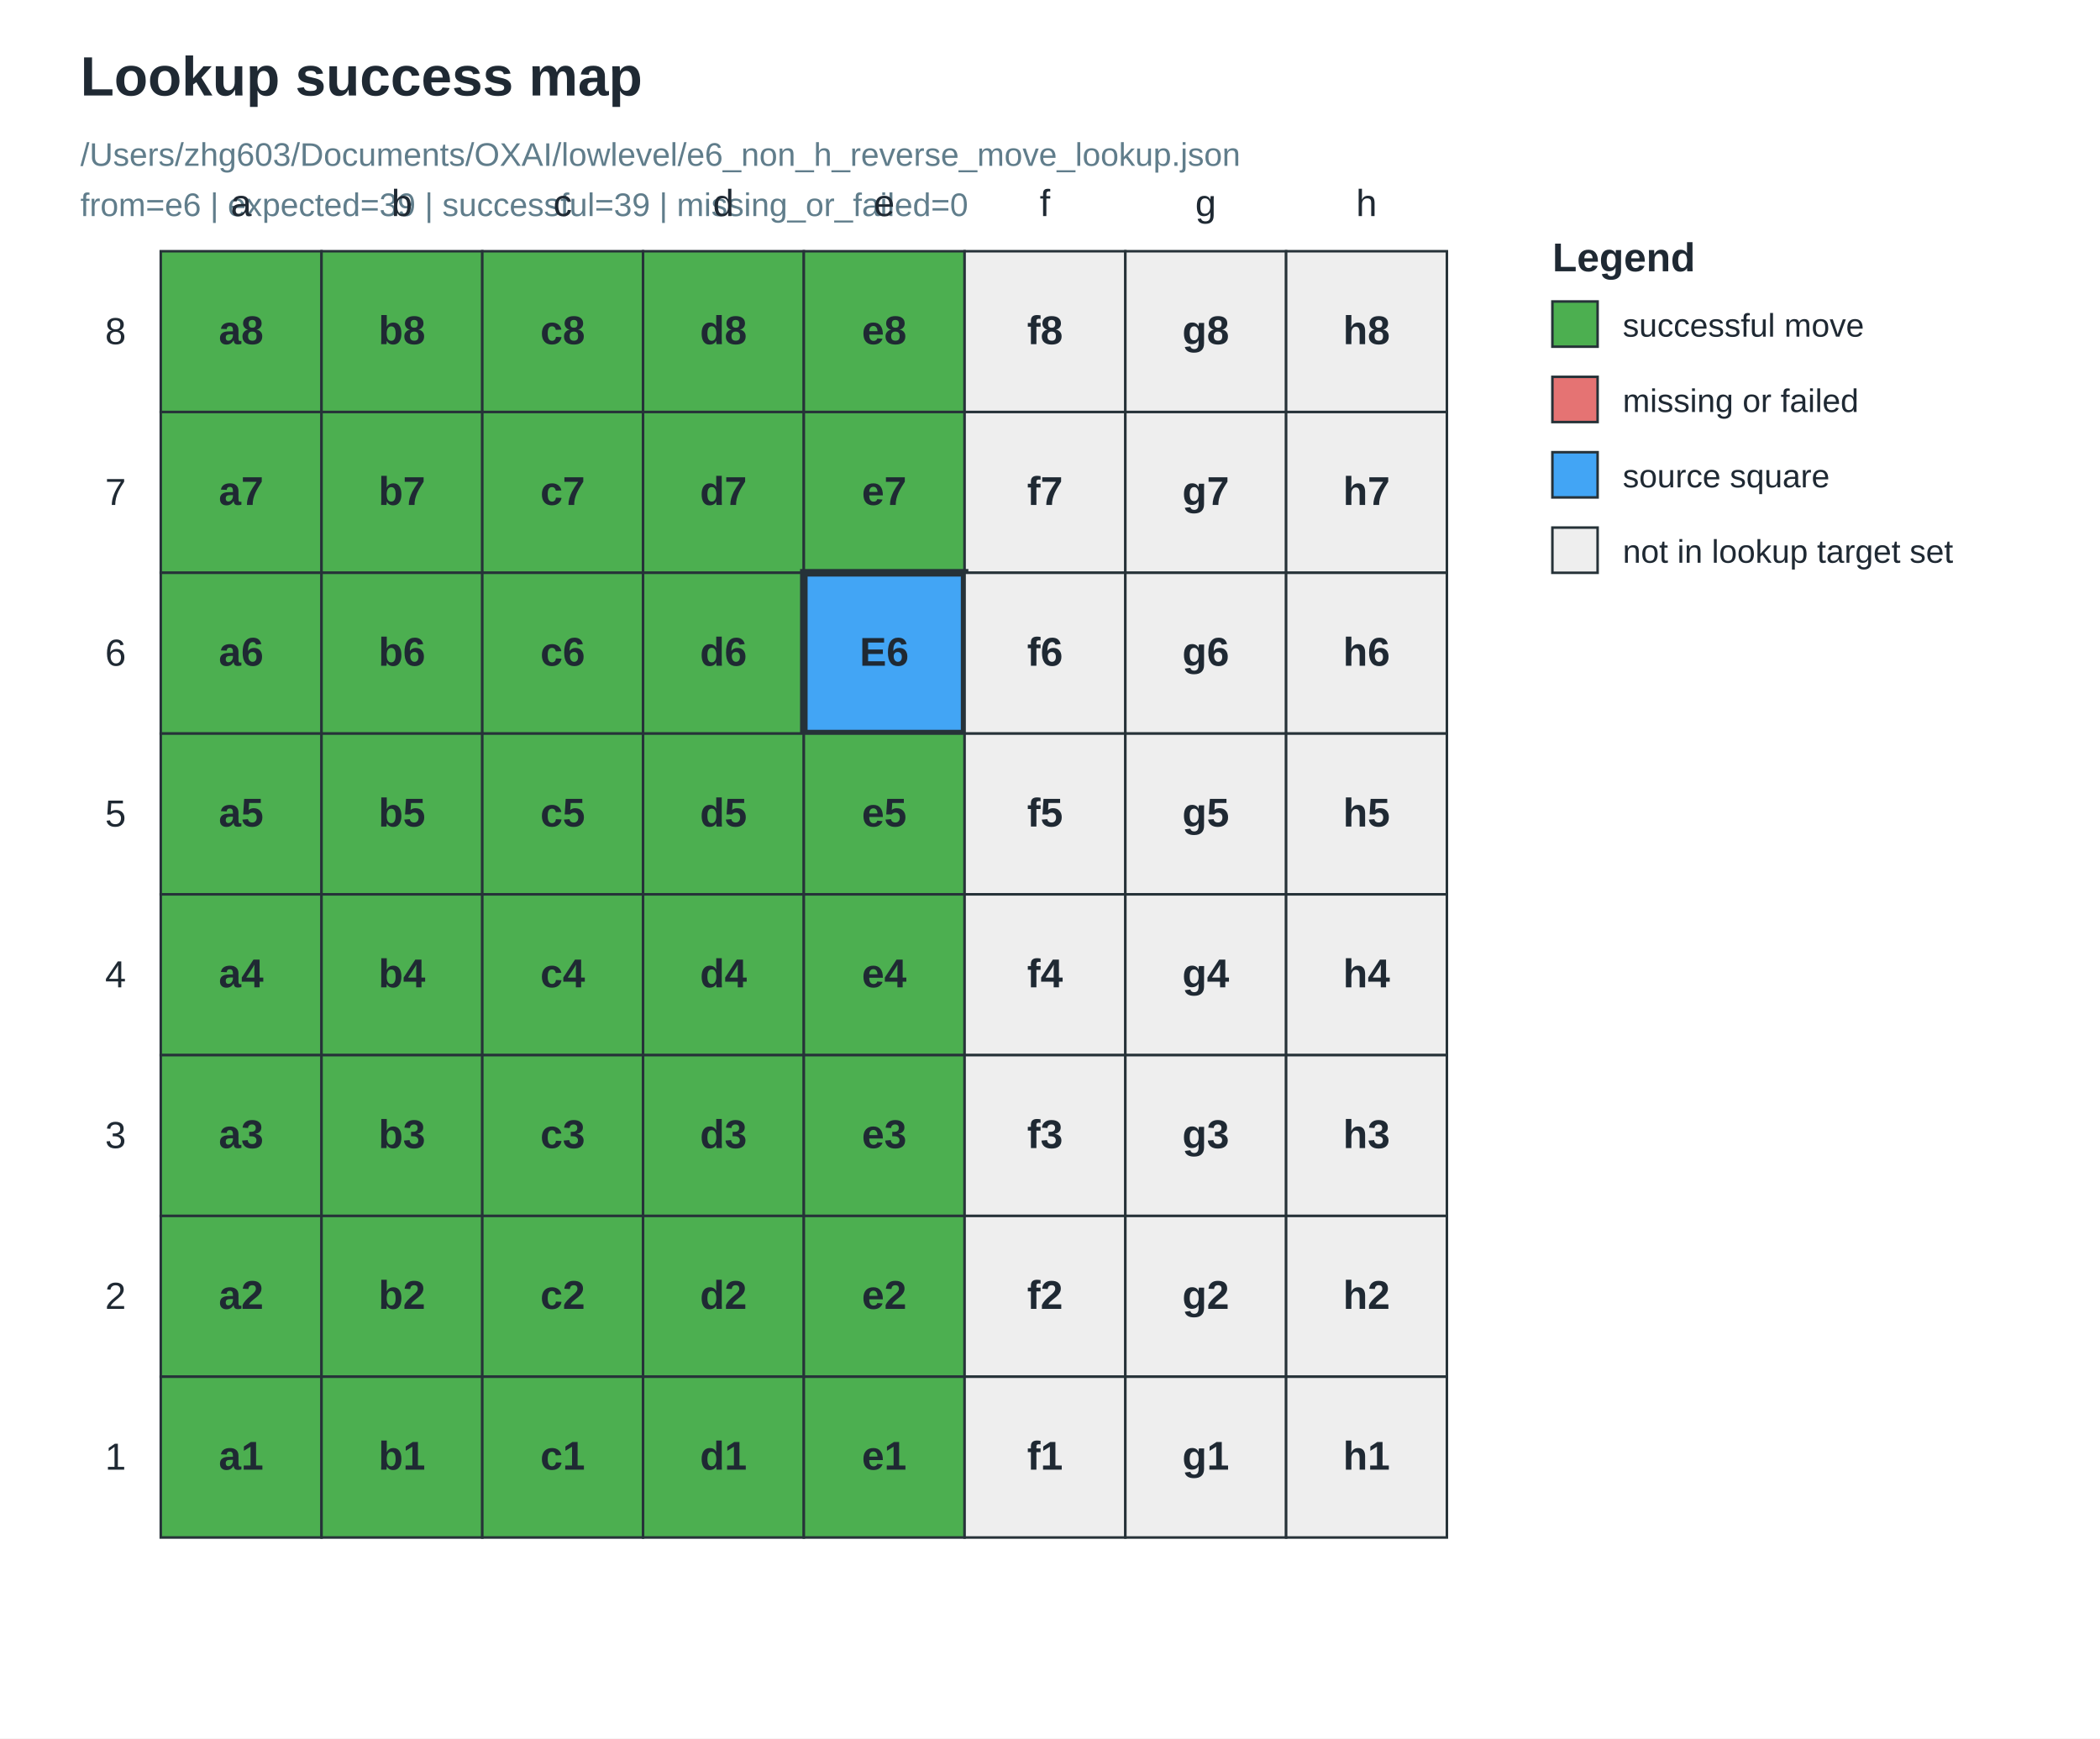
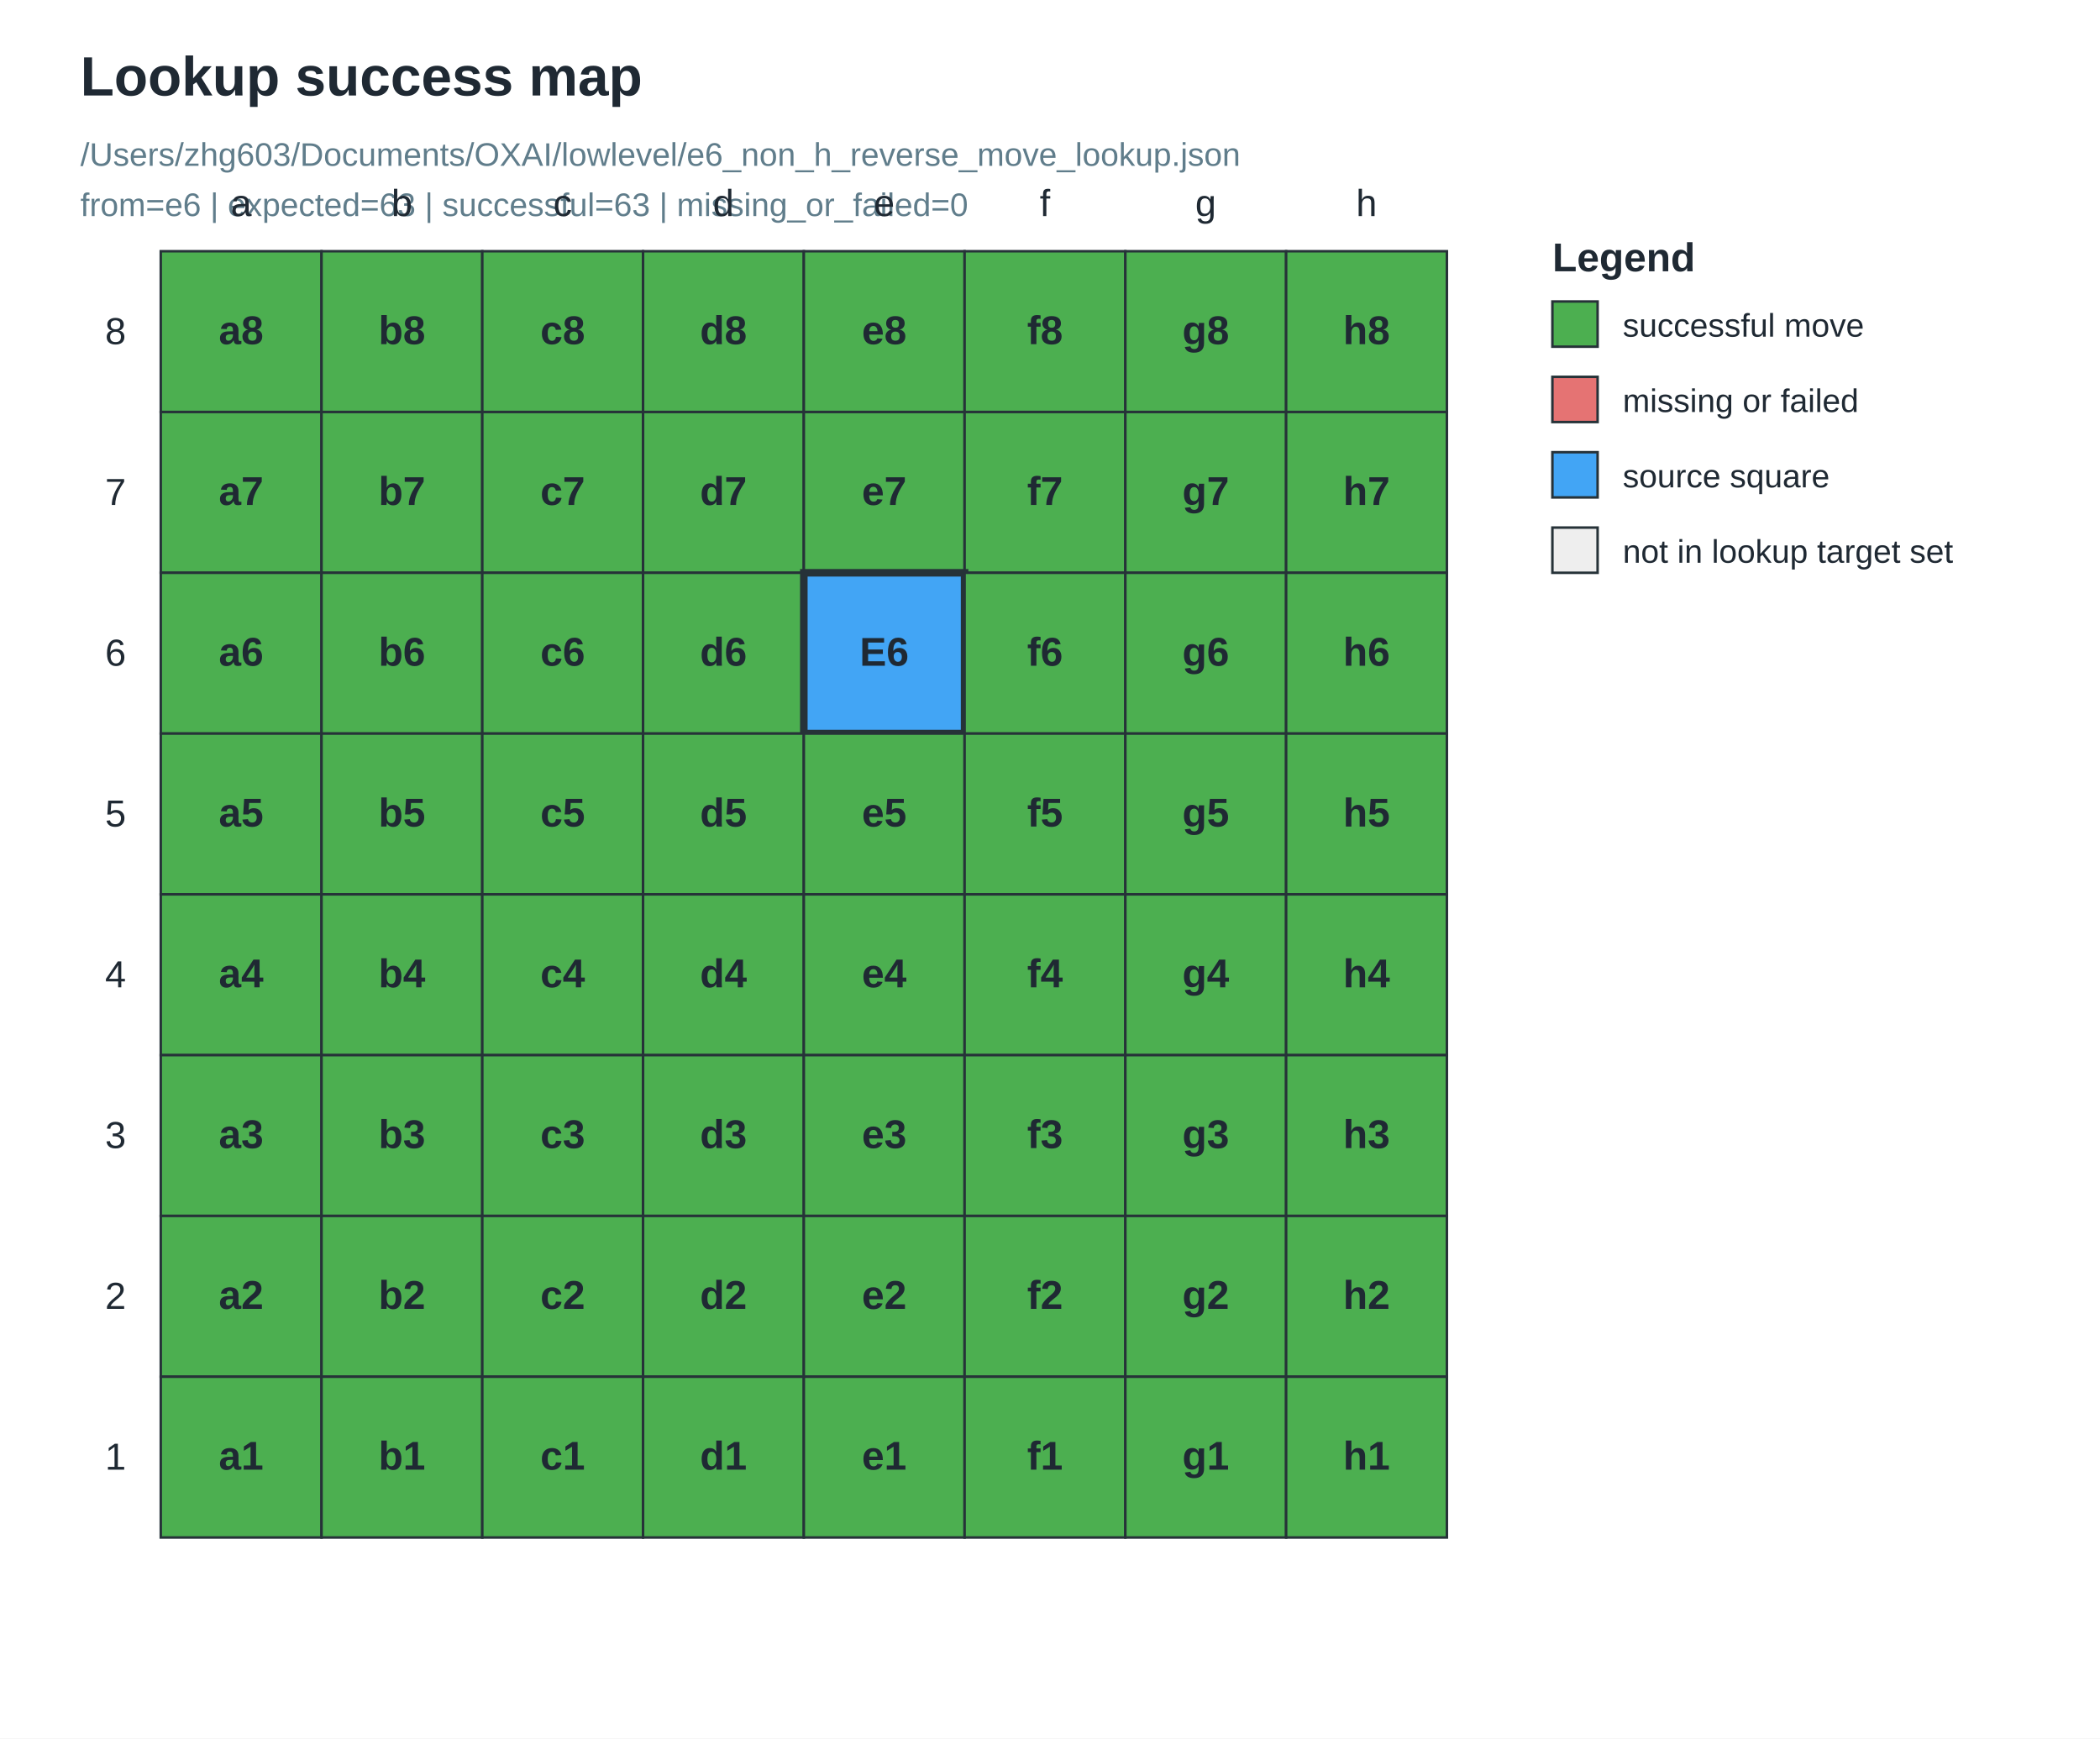
<svg xmlns="http://www.w3.org/2000/svg" width="836" height="692" viewBox="0 0 836 692">
  <rect width="100%" height="100%" fill="white" />
  <text x="32" y="38" font-family="Arial, sans-serif" font-size="22" font-weight="700" fill="#1f2933">Lookup success map</text>
  <text x="32" y="66" font-family="Arial, sans-serif" font-size="13" fill="#607d8b">/Users/zhg603/Documents/OXAI/lowlevel/e6_non_h_reverse_move_lookup.json</text>
-   <text x="32" y="86" font-family="Arial, sans-serif" font-size="13" fill="#607d8b">from=e6 | expected=39 | successful=39 | missing_or_failed=0</text>
+   <text x="32" y="86" font-family="Arial, sans-serif" font-size="13" fill="#607d8b">from=e6 | expected=63 | successful=63 | missing_or_failed=0</text>
  <text x="96.0" y="86" text-anchor="middle" font-family="Arial, sans-serif" font-size="15" fill="#1f2933">a</text>
  <text x="160.0" y="86" text-anchor="middle" font-family="Arial, sans-serif" font-size="15" fill="#1f2933">b</text>
  <text x="224.0" y="86" text-anchor="middle" font-family="Arial, sans-serif" font-size="15" fill="#1f2933">c</text>
  <text x="288.0" y="86" text-anchor="middle" font-family="Arial, sans-serif" font-size="15" fill="#1f2933">d</text>
  <text x="352.0" y="86" text-anchor="middle" font-family="Arial, sans-serif" font-size="15" fill="#1f2933">e</text>
  <text x="416.0" y="86" text-anchor="middle" font-family="Arial, sans-serif" font-size="15" fill="#1f2933">f</text>
  <text x="480.0" y="86" text-anchor="middle" font-family="Arial, sans-serif" font-size="15" fill="#1f2933">g</text>
  <text x="544.0" y="86" text-anchor="middle" font-family="Arial, sans-serif" font-size="15" fill="#1f2933">h</text>
  <text x="46" y="137.0" text-anchor="middle" font-family="Arial, sans-serif" font-size="15" fill="#1f2933">8</text>
  <text x="46" y="201.0" text-anchor="middle" font-family="Arial, sans-serif" font-size="15" fill="#1f2933">7</text>
  <text x="46" y="265.0" text-anchor="middle" font-family="Arial, sans-serif" font-size="15" fill="#1f2933">6</text>
  <text x="46" y="329.0" text-anchor="middle" font-family="Arial, sans-serif" font-size="15" fill="#1f2933">5</text>
  <text x="46" y="393.0" text-anchor="middle" font-family="Arial, sans-serif" font-size="15" fill="#1f2933">4</text>
  <text x="46" y="457.0" text-anchor="middle" font-family="Arial, sans-serif" font-size="15" fill="#1f2933">3</text>
  <text x="46" y="521.0" text-anchor="middle" font-family="Arial, sans-serif" font-size="15" fill="#1f2933">2</text>
  <text x="46" y="585.0" text-anchor="middle" font-family="Arial, sans-serif" font-size="15" fill="#1f2933">1</text>
  <rect x="64" y="100" width="64" height="64" fill="#4caf50" stroke="#263238" stroke-width="1">
</rect>
  <text x="96.0" y="137.0" text-anchor="middle" font-family="Arial, sans-serif" font-size="16" font-weight="700" fill="#1f2933">a8</text>
  <rect x="128" y="100" width="64" height="64" fill="#4caf50" stroke="#263238" stroke-width="1">
</rect>
  <text x="160.0" y="137.0" text-anchor="middle" font-family="Arial, sans-serif" font-size="16" font-weight="700" fill="#1f2933">b8</text>
  <rect x="192" y="100" width="64" height="64" fill="#4caf50" stroke="#263238" stroke-width="1">
</rect>
  <text x="224.0" y="137.0" text-anchor="middle" font-family="Arial, sans-serif" font-size="16" font-weight="700" fill="#1f2933">c8</text>
  <rect x="256" y="100" width="64" height="64" fill="#4caf50" stroke="#263238" stroke-width="1">
</rect>
  <text x="288.0" y="137.0" text-anchor="middle" font-family="Arial, sans-serif" font-size="16" font-weight="700" fill="#1f2933">d8</text>
  <rect x="320" y="100" width="64" height="64" fill="#4caf50" stroke="#263238" stroke-width="1">
</rect>
  <text x="352.0" y="137.0" text-anchor="middle" font-family="Arial, sans-serif" font-size="16" font-weight="700" fill="#1f2933">e8</text>
-   <rect x="384" y="100" width="64" height="64" fill="#eeeeee" stroke="#263238" stroke-width="1">
+   <rect x="384" y="100" width="64" height="64" fill="#4caf50" stroke="#263238" stroke-width="1">
</rect>
  <text x="416.0" y="137.0" text-anchor="middle" font-family="Arial, sans-serif" font-size="16" font-weight="700" fill="#1f2933">f8</text>
-   <rect x="448" y="100" width="64" height="64" fill="#eeeeee" stroke="#263238" stroke-width="1">
+   <rect x="448" y="100" width="64" height="64" fill="#4caf50" stroke="#263238" stroke-width="1">
</rect>
  <text x="480.0" y="137.0" text-anchor="middle" font-family="Arial, sans-serif" font-size="16" font-weight="700" fill="#1f2933">g8</text>
-   <rect x="512" y="100" width="64" height="64" fill="#eeeeee" stroke="#263238" stroke-width="1">
+   <rect x="512" y="100" width="64" height="64" fill="#4caf50" stroke="#263238" stroke-width="1">
</rect>
  <text x="544.0" y="137.0" text-anchor="middle" font-family="Arial, sans-serif" font-size="16" font-weight="700" fill="#1f2933">h8</text>
  <rect x="64" y="164" width="64" height="64" fill="#4caf50" stroke="#263238" stroke-width="1">
</rect>
  <text x="96.0" y="201.0" text-anchor="middle" font-family="Arial, sans-serif" font-size="16" font-weight="700" fill="#1f2933">a7</text>
  <rect x="128" y="164" width="64" height="64" fill="#4caf50" stroke="#263238" stroke-width="1">
</rect>
  <text x="160.0" y="201.0" text-anchor="middle" font-family="Arial, sans-serif" font-size="16" font-weight="700" fill="#1f2933">b7</text>
  <rect x="192" y="164" width="64" height="64" fill="#4caf50" stroke="#263238" stroke-width="1">
</rect>
  <text x="224.0" y="201.0" text-anchor="middle" font-family="Arial, sans-serif" font-size="16" font-weight="700" fill="#1f2933">c7</text>
  <rect x="256" y="164" width="64" height="64" fill="#4caf50" stroke="#263238" stroke-width="1">
</rect>
  <text x="288.0" y="201.0" text-anchor="middle" font-family="Arial, sans-serif" font-size="16" font-weight="700" fill="#1f2933">d7</text>
  <rect x="320" y="164" width="64" height="64" fill="#4caf50" stroke="#263238" stroke-width="1">
</rect>
  <text x="352.0" y="201.0" text-anchor="middle" font-family="Arial, sans-serif" font-size="16" font-weight="700" fill="#1f2933">e7</text>
-   <rect x="384" y="164" width="64" height="64" fill="#eeeeee" stroke="#263238" stroke-width="1">
+   <rect x="384" y="164" width="64" height="64" fill="#4caf50" stroke="#263238" stroke-width="1">
</rect>
  <text x="416.0" y="201.0" text-anchor="middle" font-family="Arial, sans-serif" font-size="16" font-weight="700" fill="#1f2933">f7</text>
-   <rect x="448" y="164" width="64" height="64" fill="#eeeeee" stroke="#263238" stroke-width="1">
+   <rect x="448" y="164" width="64" height="64" fill="#4caf50" stroke="#263238" stroke-width="1">
</rect>
  <text x="480.0" y="201.0" text-anchor="middle" font-family="Arial, sans-serif" font-size="16" font-weight="700" fill="#1f2933">g7</text>
-   <rect x="512" y="164" width="64" height="64" fill="#eeeeee" stroke="#263238" stroke-width="1">
+   <rect x="512" y="164" width="64" height="64" fill="#4caf50" stroke="#263238" stroke-width="1">
</rect>
  <text x="544.0" y="201.0" text-anchor="middle" font-family="Arial, sans-serif" font-size="16" font-weight="700" fill="#1f2933">h7</text>
  <rect x="64" y="228" width="64" height="64" fill="#4caf50" stroke="#263238" stroke-width="1">
</rect>
  <text x="96.0" y="265.0" text-anchor="middle" font-family="Arial, sans-serif" font-size="16" font-weight="700" fill="#1f2933">a6</text>
  <rect x="128" y="228" width="64" height="64" fill="#4caf50" stroke="#263238" stroke-width="1">
</rect>
  <text x="160.0" y="265.0" text-anchor="middle" font-family="Arial, sans-serif" font-size="16" font-weight="700" fill="#1f2933">b6</text>
  <rect x="192" y="228" width="64" height="64" fill="#4caf50" stroke="#263238" stroke-width="1">
</rect>
  <text x="224.0" y="265.0" text-anchor="middle" font-family="Arial, sans-serif" font-size="16" font-weight="700" fill="#1f2933">c6</text>
  <rect x="256" y="228" width="64" height="64" fill="#4caf50" stroke="#263238" stroke-width="1">
</rect>
  <text x="288.0" y="265.0" text-anchor="middle" font-family="Arial, sans-serif" font-size="16" font-weight="700" fill="#1f2933">d6</text>
  <rect x="320" y="228" width="64" height="64" fill="#42a5f5" stroke="#263238" stroke-width="3">
</rect>
  <text x="352.0" y="265.0" text-anchor="middle" font-family="Arial, sans-serif" font-size="16" font-weight="700" fill="#1f2933">E6</text>
-   <rect x="384" y="228" width="64" height="64" fill="#eeeeee" stroke="#263238" stroke-width="1">
+   <rect x="384" y="228" width="64" height="64" fill="#4caf50" stroke="#263238" stroke-width="1">
</rect>
  <text x="416.0" y="265.0" text-anchor="middle" font-family="Arial, sans-serif" font-size="16" font-weight="700" fill="#1f2933">f6</text>
-   <rect x="448" y="228" width="64" height="64" fill="#eeeeee" stroke="#263238" stroke-width="1">
+   <rect x="448" y="228" width="64" height="64" fill="#4caf50" stroke="#263238" stroke-width="1">
</rect>
  <text x="480.0" y="265.0" text-anchor="middle" font-family="Arial, sans-serif" font-size="16" font-weight="700" fill="#1f2933">g6</text>
-   <rect x="512" y="228" width="64" height="64" fill="#eeeeee" stroke="#263238" stroke-width="1">
+   <rect x="512" y="228" width="64" height="64" fill="#4caf50" stroke="#263238" stroke-width="1">
</rect>
  <text x="544.0" y="265.0" text-anchor="middle" font-family="Arial, sans-serif" font-size="16" font-weight="700" fill="#1f2933">h6</text>
  <rect x="64" y="292" width="64" height="64" fill="#4caf50" stroke="#263238" stroke-width="1">
</rect>
  <text x="96.0" y="329.0" text-anchor="middle" font-family="Arial, sans-serif" font-size="16" font-weight="700" fill="#1f2933">a5</text>
  <rect x="128" y="292" width="64" height="64" fill="#4caf50" stroke="#263238" stroke-width="1">
</rect>
  <text x="160.0" y="329.0" text-anchor="middle" font-family="Arial, sans-serif" font-size="16" font-weight="700" fill="#1f2933">b5</text>
  <rect x="192" y="292" width="64" height="64" fill="#4caf50" stroke="#263238" stroke-width="1">
</rect>
  <text x="224.0" y="329.0" text-anchor="middle" font-family="Arial, sans-serif" font-size="16" font-weight="700" fill="#1f2933">c5</text>
  <rect x="256" y="292" width="64" height="64" fill="#4caf50" stroke="#263238" stroke-width="1">
</rect>
  <text x="288.0" y="329.0" text-anchor="middle" font-family="Arial, sans-serif" font-size="16" font-weight="700" fill="#1f2933">d5</text>
  <rect x="320" y="292" width="64" height="64" fill="#4caf50" stroke="#263238" stroke-width="1">
</rect>
  <text x="352.0" y="329.0" text-anchor="middle" font-family="Arial, sans-serif" font-size="16" font-weight="700" fill="#1f2933">e5</text>
-   <rect x="384" y="292" width="64" height="64" fill="#eeeeee" stroke="#263238" stroke-width="1">
+   <rect x="384" y="292" width="64" height="64" fill="#4caf50" stroke="#263238" stroke-width="1">
</rect>
  <text x="416.0" y="329.0" text-anchor="middle" font-family="Arial, sans-serif" font-size="16" font-weight="700" fill="#1f2933">f5</text>
-   <rect x="448" y="292" width="64" height="64" fill="#eeeeee" stroke="#263238" stroke-width="1">
+   <rect x="448" y="292" width="64" height="64" fill="#4caf50" stroke="#263238" stroke-width="1">
</rect>
  <text x="480.0" y="329.0" text-anchor="middle" font-family="Arial, sans-serif" font-size="16" font-weight="700" fill="#1f2933">g5</text>
-   <rect x="512" y="292" width="64" height="64" fill="#eeeeee" stroke="#263238" stroke-width="1">
+   <rect x="512" y="292" width="64" height="64" fill="#4caf50" stroke="#263238" stroke-width="1">
</rect>
  <text x="544.0" y="329.0" text-anchor="middle" font-family="Arial, sans-serif" font-size="16" font-weight="700" fill="#1f2933">h5</text>
  <rect x="64" y="356" width="64" height="64" fill="#4caf50" stroke="#263238" stroke-width="1">
</rect>
  <text x="96.0" y="393.0" text-anchor="middle" font-family="Arial, sans-serif" font-size="16" font-weight="700" fill="#1f2933">a4</text>
  <rect x="128" y="356" width="64" height="64" fill="#4caf50" stroke="#263238" stroke-width="1">
</rect>
  <text x="160.0" y="393.0" text-anchor="middle" font-family="Arial, sans-serif" font-size="16" font-weight="700" fill="#1f2933">b4</text>
  <rect x="192" y="356" width="64" height="64" fill="#4caf50" stroke="#263238" stroke-width="1">
</rect>
  <text x="224.0" y="393.0" text-anchor="middle" font-family="Arial, sans-serif" font-size="16" font-weight="700" fill="#1f2933">c4</text>
  <rect x="256" y="356" width="64" height="64" fill="#4caf50" stroke="#263238" stroke-width="1">
</rect>
  <text x="288.0" y="393.0" text-anchor="middle" font-family="Arial, sans-serif" font-size="16" font-weight="700" fill="#1f2933">d4</text>
  <rect x="320" y="356" width="64" height="64" fill="#4caf50" stroke="#263238" stroke-width="1">
</rect>
  <text x="352.0" y="393.0" text-anchor="middle" font-family="Arial, sans-serif" font-size="16" font-weight="700" fill="#1f2933">e4</text>
-   <rect x="384" y="356" width="64" height="64" fill="#eeeeee" stroke="#263238" stroke-width="1">
+   <rect x="384" y="356" width="64" height="64" fill="#4caf50" stroke="#263238" stroke-width="1">
</rect>
  <text x="416.0" y="393.0" text-anchor="middle" font-family="Arial, sans-serif" font-size="16" font-weight="700" fill="#1f2933">f4</text>
-   <rect x="448" y="356" width="64" height="64" fill="#eeeeee" stroke="#263238" stroke-width="1">
+   <rect x="448" y="356" width="64" height="64" fill="#4caf50" stroke="#263238" stroke-width="1">
</rect>
  <text x="480.0" y="393.0" text-anchor="middle" font-family="Arial, sans-serif" font-size="16" font-weight="700" fill="#1f2933">g4</text>
-   <rect x="512" y="356" width="64" height="64" fill="#eeeeee" stroke="#263238" stroke-width="1">
+   <rect x="512" y="356" width="64" height="64" fill="#4caf50" stroke="#263238" stroke-width="1">
</rect>
  <text x="544.0" y="393.0" text-anchor="middle" font-family="Arial, sans-serif" font-size="16" font-weight="700" fill="#1f2933">h4</text>
  <rect x="64" y="420" width="64" height="64" fill="#4caf50" stroke="#263238" stroke-width="1">
</rect>
  <text x="96.0" y="457.0" text-anchor="middle" font-family="Arial, sans-serif" font-size="16" font-weight="700" fill="#1f2933">a3</text>
  <rect x="128" y="420" width="64" height="64" fill="#4caf50" stroke="#263238" stroke-width="1">
</rect>
  <text x="160.0" y="457.0" text-anchor="middle" font-family="Arial, sans-serif" font-size="16" font-weight="700" fill="#1f2933">b3</text>
  <rect x="192" y="420" width="64" height="64" fill="#4caf50" stroke="#263238" stroke-width="1">
</rect>
  <text x="224.0" y="457.0" text-anchor="middle" font-family="Arial, sans-serif" font-size="16" font-weight="700" fill="#1f2933">c3</text>
  <rect x="256" y="420" width="64" height="64" fill="#4caf50" stroke="#263238" stroke-width="1">
</rect>
  <text x="288.0" y="457.0" text-anchor="middle" font-family="Arial, sans-serif" font-size="16" font-weight="700" fill="#1f2933">d3</text>
  <rect x="320" y="420" width="64" height="64" fill="#4caf50" stroke="#263238" stroke-width="1">
</rect>
  <text x="352.0" y="457.0" text-anchor="middle" font-family="Arial, sans-serif" font-size="16" font-weight="700" fill="#1f2933">e3</text>
-   <rect x="384" y="420" width="64" height="64" fill="#eeeeee" stroke="#263238" stroke-width="1">
+   <rect x="384" y="420" width="64" height="64" fill="#4caf50" stroke="#263238" stroke-width="1">
</rect>
  <text x="416.0" y="457.0" text-anchor="middle" font-family="Arial, sans-serif" font-size="16" font-weight="700" fill="#1f2933">f3</text>
-   <rect x="448" y="420" width="64" height="64" fill="#eeeeee" stroke="#263238" stroke-width="1">
+   <rect x="448" y="420" width="64" height="64" fill="#4caf50" stroke="#263238" stroke-width="1">
</rect>
  <text x="480.0" y="457.0" text-anchor="middle" font-family="Arial, sans-serif" font-size="16" font-weight="700" fill="#1f2933">g3</text>
-   <rect x="512" y="420" width="64" height="64" fill="#eeeeee" stroke="#263238" stroke-width="1">
+   <rect x="512" y="420" width="64" height="64" fill="#4caf50" stroke="#263238" stroke-width="1">
</rect>
  <text x="544.0" y="457.0" text-anchor="middle" font-family="Arial, sans-serif" font-size="16" font-weight="700" fill="#1f2933">h3</text>
  <rect x="64" y="484" width="64" height="64" fill="#4caf50" stroke="#263238" stroke-width="1">
</rect>
  <text x="96.0" y="521.0" text-anchor="middle" font-family="Arial, sans-serif" font-size="16" font-weight="700" fill="#1f2933">a2</text>
  <rect x="128" y="484" width="64" height="64" fill="#4caf50" stroke="#263238" stroke-width="1">
</rect>
  <text x="160.0" y="521.0" text-anchor="middle" font-family="Arial, sans-serif" font-size="16" font-weight="700" fill="#1f2933">b2</text>
  <rect x="192" y="484" width="64" height="64" fill="#4caf50" stroke="#263238" stroke-width="1">
</rect>
  <text x="224.0" y="521.0" text-anchor="middle" font-family="Arial, sans-serif" font-size="16" font-weight="700" fill="#1f2933">c2</text>
  <rect x="256" y="484" width="64" height="64" fill="#4caf50" stroke="#263238" stroke-width="1">
</rect>
  <text x="288.0" y="521.0" text-anchor="middle" font-family="Arial, sans-serif" font-size="16" font-weight="700" fill="#1f2933">d2</text>
  <rect x="320" y="484" width="64" height="64" fill="#4caf50" stroke="#263238" stroke-width="1">
</rect>
  <text x="352.0" y="521.0" text-anchor="middle" font-family="Arial, sans-serif" font-size="16" font-weight="700" fill="#1f2933">e2</text>
-   <rect x="384" y="484" width="64" height="64" fill="#eeeeee" stroke="#263238" stroke-width="1">
+   <rect x="384" y="484" width="64" height="64" fill="#4caf50" stroke="#263238" stroke-width="1">
</rect>
  <text x="416.0" y="521.0" text-anchor="middle" font-family="Arial, sans-serif" font-size="16" font-weight="700" fill="#1f2933">f2</text>
-   <rect x="448" y="484" width="64" height="64" fill="#eeeeee" stroke="#263238" stroke-width="1">
+   <rect x="448" y="484" width="64" height="64" fill="#4caf50" stroke="#263238" stroke-width="1">
</rect>
  <text x="480.0" y="521.0" text-anchor="middle" font-family="Arial, sans-serif" font-size="16" font-weight="700" fill="#1f2933">g2</text>
-   <rect x="512" y="484" width="64" height="64" fill="#eeeeee" stroke="#263238" stroke-width="1">
+   <rect x="512" y="484" width="64" height="64" fill="#4caf50" stroke="#263238" stroke-width="1">
</rect>
  <text x="544.0" y="521.0" text-anchor="middle" font-family="Arial, sans-serif" font-size="16" font-weight="700" fill="#1f2933">h2</text>
  <rect x="64" y="548" width="64" height="64" fill="#4caf50" stroke="#263238" stroke-width="1">
</rect>
  <text x="96.0" y="585.0" text-anchor="middle" font-family="Arial, sans-serif" font-size="16" font-weight="700" fill="#1f2933">a1</text>
  <rect x="128" y="548" width="64" height="64" fill="#4caf50" stroke="#263238" stroke-width="1">
</rect>
  <text x="160.0" y="585.0" text-anchor="middle" font-family="Arial, sans-serif" font-size="16" font-weight="700" fill="#1f2933">b1</text>
  <rect x="192" y="548" width="64" height="64" fill="#4caf50" stroke="#263238" stroke-width="1">
</rect>
  <text x="224.0" y="585.0" text-anchor="middle" font-family="Arial, sans-serif" font-size="16" font-weight="700" fill="#1f2933">c1</text>
  <rect x="256" y="548" width="64" height="64" fill="#4caf50" stroke="#263238" stroke-width="1">
</rect>
  <text x="288.0" y="585.0" text-anchor="middle" font-family="Arial, sans-serif" font-size="16" font-weight="700" fill="#1f2933">d1</text>
  <rect x="320" y="548" width="64" height="64" fill="#4caf50" stroke="#263238" stroke-width="1">
</rect>
  <text x="352.0" y="585.0" text-anchor="middle" font-family="Arial, sans-serif" font-size="16" font-weight="700" fill="#1f2933">e1</text>
-   <rect x="384" y="548" width="64" height="64" fill="#eeeeee" stroke="#263238" stroke-width="1">
+   <rect x="384" y="548" width="64" height="64" fill="#4caf50" stroke="#263238" stroke-width="1">
</rect>
  <text x="416.0" y="585.0" text-anchor="middle" font-family="Arial, sans-serif" font-size="16" font-weight="700" fill="#1f2933">f1</text>
-   <rect x="448" y="548" width="64" height="64" fill="#eeeeee" stroke="#263238" stroke-width="1">
+   <rect x="448" y="548" width="64" height="64" fill="#4caf50" stroke="#263238" stroke-width="1">
</rect>
  <text x="480.0" y="585.0" text-anchor="middle" font-family="Arial, sans-serif" font-size="16" font-weight="700" fill="#1f2933">g1</text>
-   <rect x="512" y="548" width="64" height="64" fill="#eeeeee" stroke="#263238" stroke-width="1">
+   <rect x="512" y="548" width="64" height="64" fill="#4caf50" stroke="#263238" stroke-width="1">
</rect>
  <text x="544.0" y="585.0" text-anchor="middle" font-family="Arial, sans-serif" font-size="16" font-weight="700" fill="#1f2933">h1</text>
  <text x="618" y="108" font-family="Arial, sans-serif" font-size="16" font-weight="700" fill="#1f2933">Legend</text>
  <rect x="618" y="120" width="18" height="18" fill="#4caf50" stroke="#263238" stroke-width="1" />
  <text x="646" y="134" font-family="Arial, sans-serif" font-size="13" fill="#1f2933">successful move</text>
  <rect x="618" y="150" width="18" height="18" fill="#e57373" stroke="#263238" stroke-width="1" />
  <text x="646" y="164" font-family="Arial, sans-serif" font-size="13" fill="#1f2933">missing or failed</text>
  <rect x="618" y="180" width="18" height="18" fill="#42a5f5" stroke="#263238" stroke-width="1" />
  <text x="646" y="194" font-family="Arial, sans-serif" font-size="13" fill="#1f2933">source square</text>
  <rect x="618" y="210" width="18" height="18" fill="#eeeeee" stroke="#263238" stroke-width="1" />
  <text x="646" y="224" font-family="Arial, sans-serif" font-size="13" fill="#1f2933">not in lookup target set</text>
</svg>
